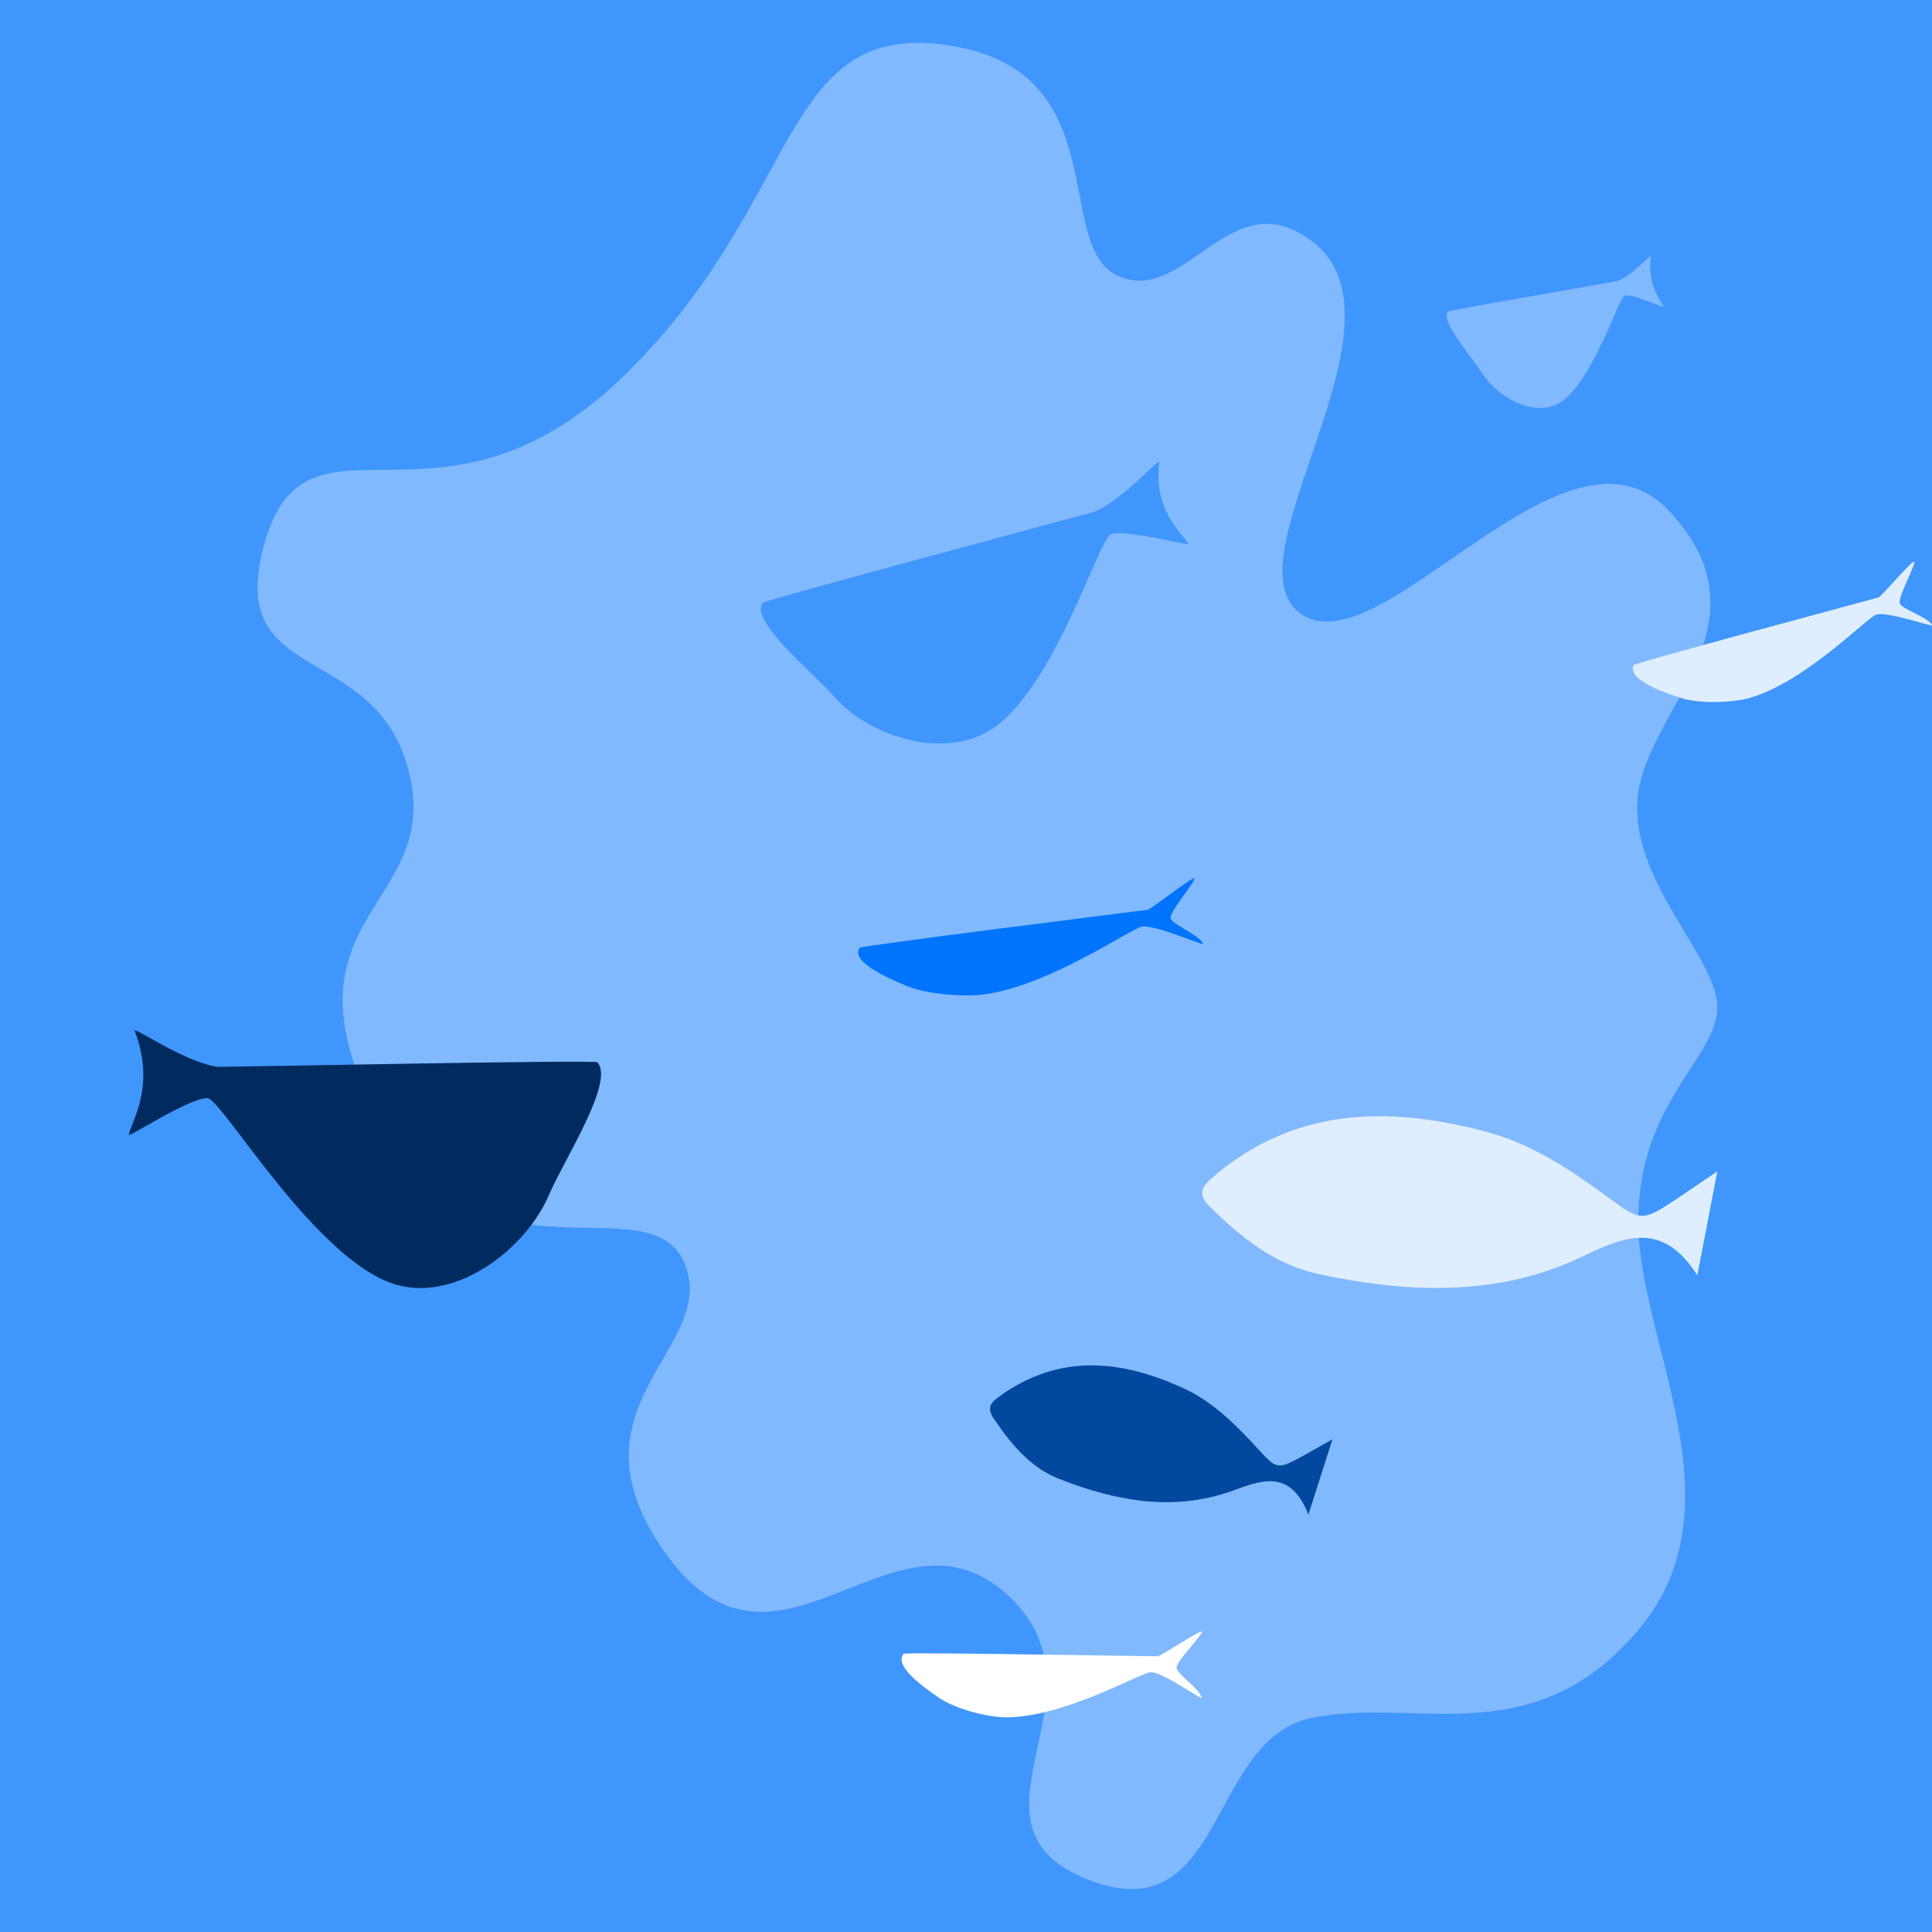
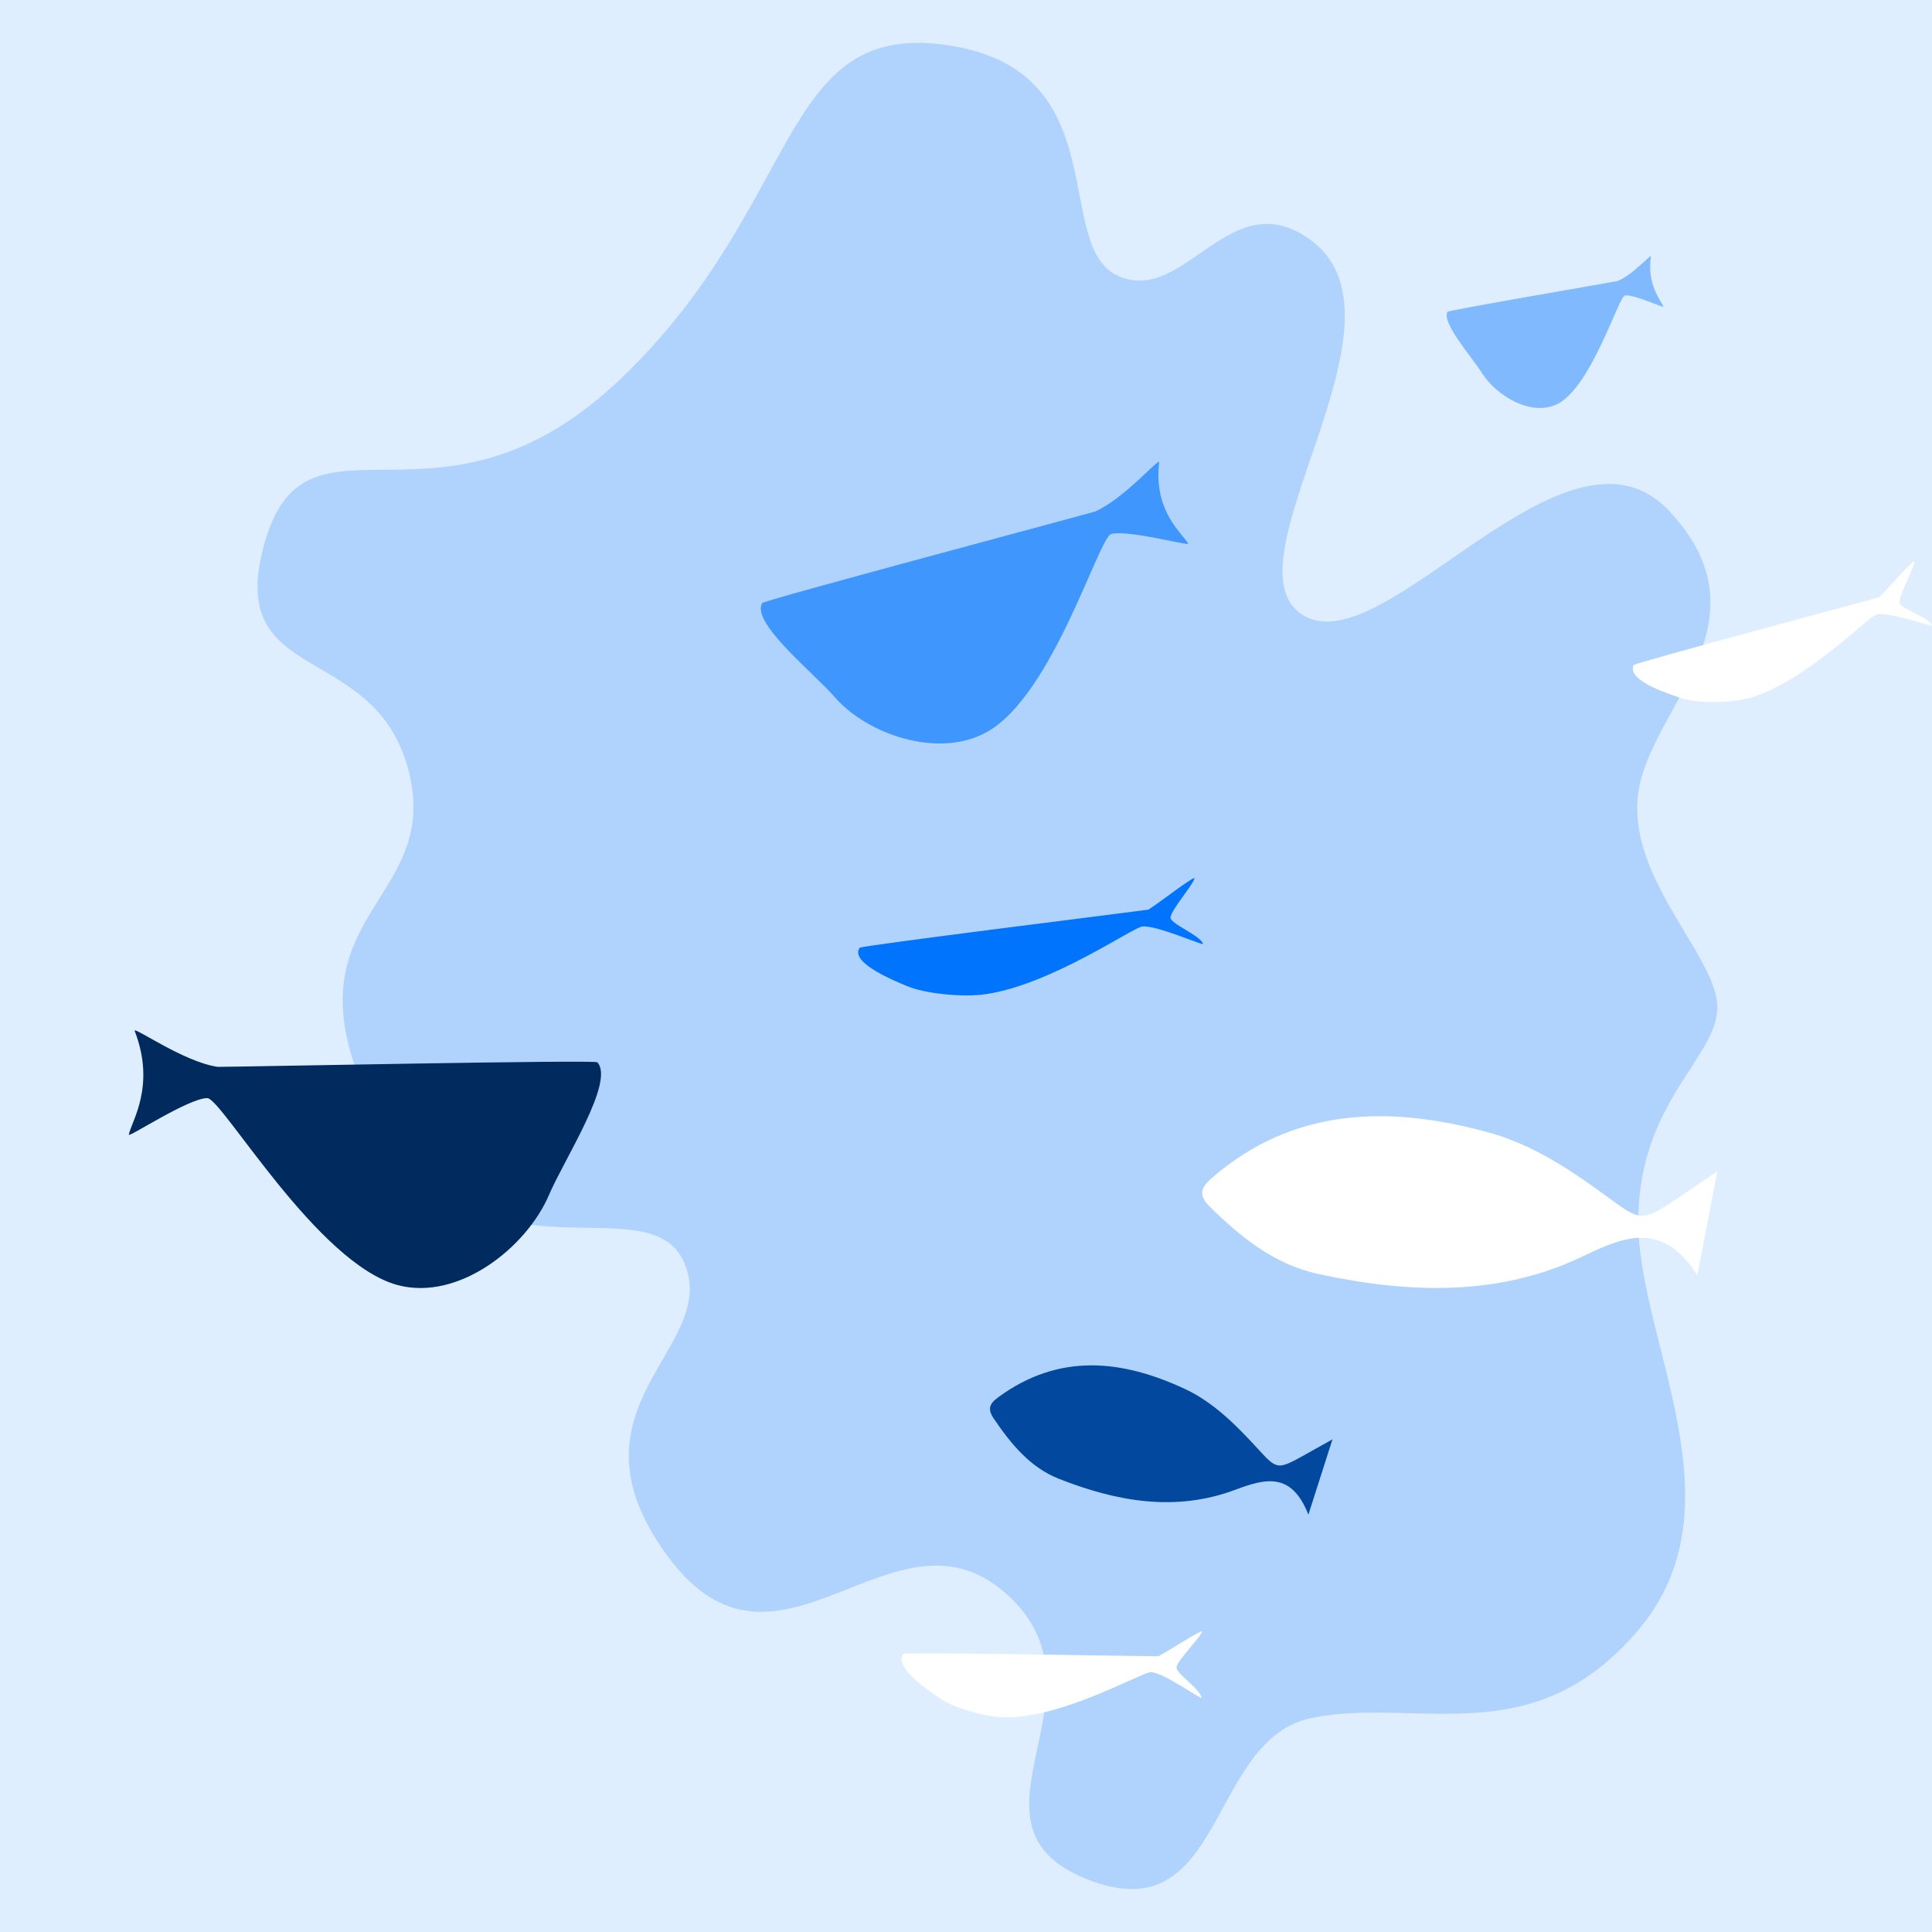
<svg xmlns="http://www.w3.org/2000/svg" width="45" height="45" fill-rule="evenodd">
-   <path fill="#3f96fc" d="M0 0h45v45H0z" />
-   <path d="M22.084 1.055c3.963.591 2.4 4.675 3.963 5.373s2.623-2.257 4.521-.806c2.482 1.898-2.121 7.522-.223 8.704s6.14-4.997 8.54-2.418-.447 4.567-.726 6.555S40 22.279 40 23.461s-1.842 2.203-1.842 4.997 2.456 6.609 0 9.51-5.135 1.558-7.591 2.042-2.009 5.051-5.247 3.761.726-4.352-1.898-6.663-5.302 2.633-7.87-.86 1.228-4.836.391-6.824-5.023.913-7.256-3.6 1.619-4.728.837-7.845-4.353-1.934-3.349-5.373 4.074.269 8.316-3.815 3.628-8.328 7.591-7.737z" fill="#80b9fd" />
+   <path fill="#dfeefe" d="M0 0h45v45H0z" />
+   <path d="M22.084 1.055c3.963.591 2.4 4.675 3.963 5.373s2.623-2.257 4.521-.806c2.482 1.898-2.121 7.522-.223 8.704s6.14-4.997 8.54-2.418-.447 4.567-.726 6.555S40 22.279 40 23.461s-1.842 2.203-1.842 4.997 2.456 6.609 0 9.51-5.135 1.558-7.591 2.042-2.009 5.051-5.247 3.761.726-4.352-1.898-6.663-5.302 2.633-7.87-.86 1.228-4.836.391-6.824-5.023.913-7.256-3.6 1.619-4.728.837-7.845-4.353-1.934-3.349-5.373 4.074.269 8.316-3.815 3.628-8.328 7.591-7.737z" fill-opacity=".5" fill="#80b9fd" />
  <path d="M3 26.429c-.019.081 1.394-.852 1.827-.852.339 0 2.557 3.854 4.438 4.356 1.409.375 2.996-.868 3.523-2.103.352-.826 1.539-2.64 1.125-3.087-.059-.063-8.276.106-8.841.106-.797-.113-1.973-.958-1.935-.836.5 1.289-.081 2.112-.137 2.417z" fill="#012b5e" />
-   <path d="M44.246 14.04c.018.141.663.328.757.523.027.051-1.029-.326-1.298-.249-.21.06-1.649 1.568-2.946 1.94-.428.123-1.212.14-1.633-.005-.164-.057-1.248-.382-1.077-.757.024-.053 5.367-1.48 5.717-1.58.171-.153.824-.917.825-.828-.008.15-.367.789-.345.957zM40 27.283l-.466 2.421c-.796-1.251-1.665-.926-2.652-.449-1.97.953-4.072.871-6.165.421-1.035-.222-1.818-.861-2.535-1.567-.271-.267-.223-.438.041-.668 1.892-1.646 4.111-1.7 6.43-1.07 1.058.288 1.957.897 2.817 1.528.746.548.777.559 1.573.032l.959-.649" fill="#dfeefe" />
+   <path d="M44.246 14.04c.018.141.663.328.757.523.027.051-1.029-.326-1.298-.249-.21.06-1.649 1.568-2.946 1.94-.428.123-1.212.14-1.633-.005-.164-.057-1.248-.382-1.077-.757.024-.053 5.367-1.48 5.717-1.58.171-.153.824-.917.825-.828-.008.15-.367.789-.345.957zM40 27.283l-.466 2.421c-.796-1.251-1.665-.926-2.652-.449-1.97.953-4.072.871-6.165.421-1.035-.222-1.818-.861-2.535-1.567-.271-.267-.223-.438.041-.668 1.892-1.646 4.111-1.7 6.43-1.07 1.058.288 1.957.897 2.817 1.528.746.548.777.559 1.573.032l.959-.649" fill="#fff" />
  <path d="M31.036 33.524l-.561 1.755c-.395-1.003-1.003-.842-1.704-.579-1.4.525-2.779.269-4.114-.259-.66-.261-1.11-.808-1.51-1.399-.151-.223-.101-.346.097-.492 1.421-1.047 2.891-.881 4.356-.198.668.312 1.198.848 1.7 1.396.436.476.455.487 1.035.17l.701-.393" fill="#01489e" />
  <path d="M27.404 38.834c-.021.141.547.498.583.711.012.057-.899-.597-1.179-.597-.219 0-2.018 1.052-3.367 1.052-.445 0-1.203-.199-1.568-.455-.142-.1-1.094-.711-.827-1.024.038-.044 5.567.057 5.931.057.207-.1 1.045-.654 1.021-.569-.049.142-.57.658-.596.825z" fill="#fff" />
  <path d="M38.745 7.143c.016.038-.703-.297-.897-.26-.151.029-.773 2.114-1.565 2.523-.593.306-1.42-.166-1.772-.727-.236-.375-.939-1.162-.796-1.417.02-.036 3.703-.666 3.955-.715.345-.125.789-.641.784-.578-.1.676.238 1.03.292 1.174z" fill="#80b9fd" />
  <path d="M27.263 21.374c-.005.143.688.406.759.611.022.054-1.101-.448-1.417-.404-.248.035-2.137 1.363-3.664 1.578-.504.071-1.39-.006-1.838-.201-.175-.076-1.337-.53-1.078-.883.037-.05 6.308-.829 6.721-.887.22-.131 1.092-.814 1.076-.726-.035.149-.554.742-.559.912z" fill="#0074fc" />
  <path d="M27.675 12.664c.035.06-1.414-.333-1.793-.225-.296.085-1.35 3.728-2.878 4.601-1.145.654-2.818.055-3.561-.802-.498-.573-1.951-1.729-1.692-2.191.037-.065 7.256-1.989 7.75-2.13.671-.29 1.504-1.262 1.499-1.155-.141 1.158.556 1.672.675 1.901z" fill="#3f96fc" />
</svg>
